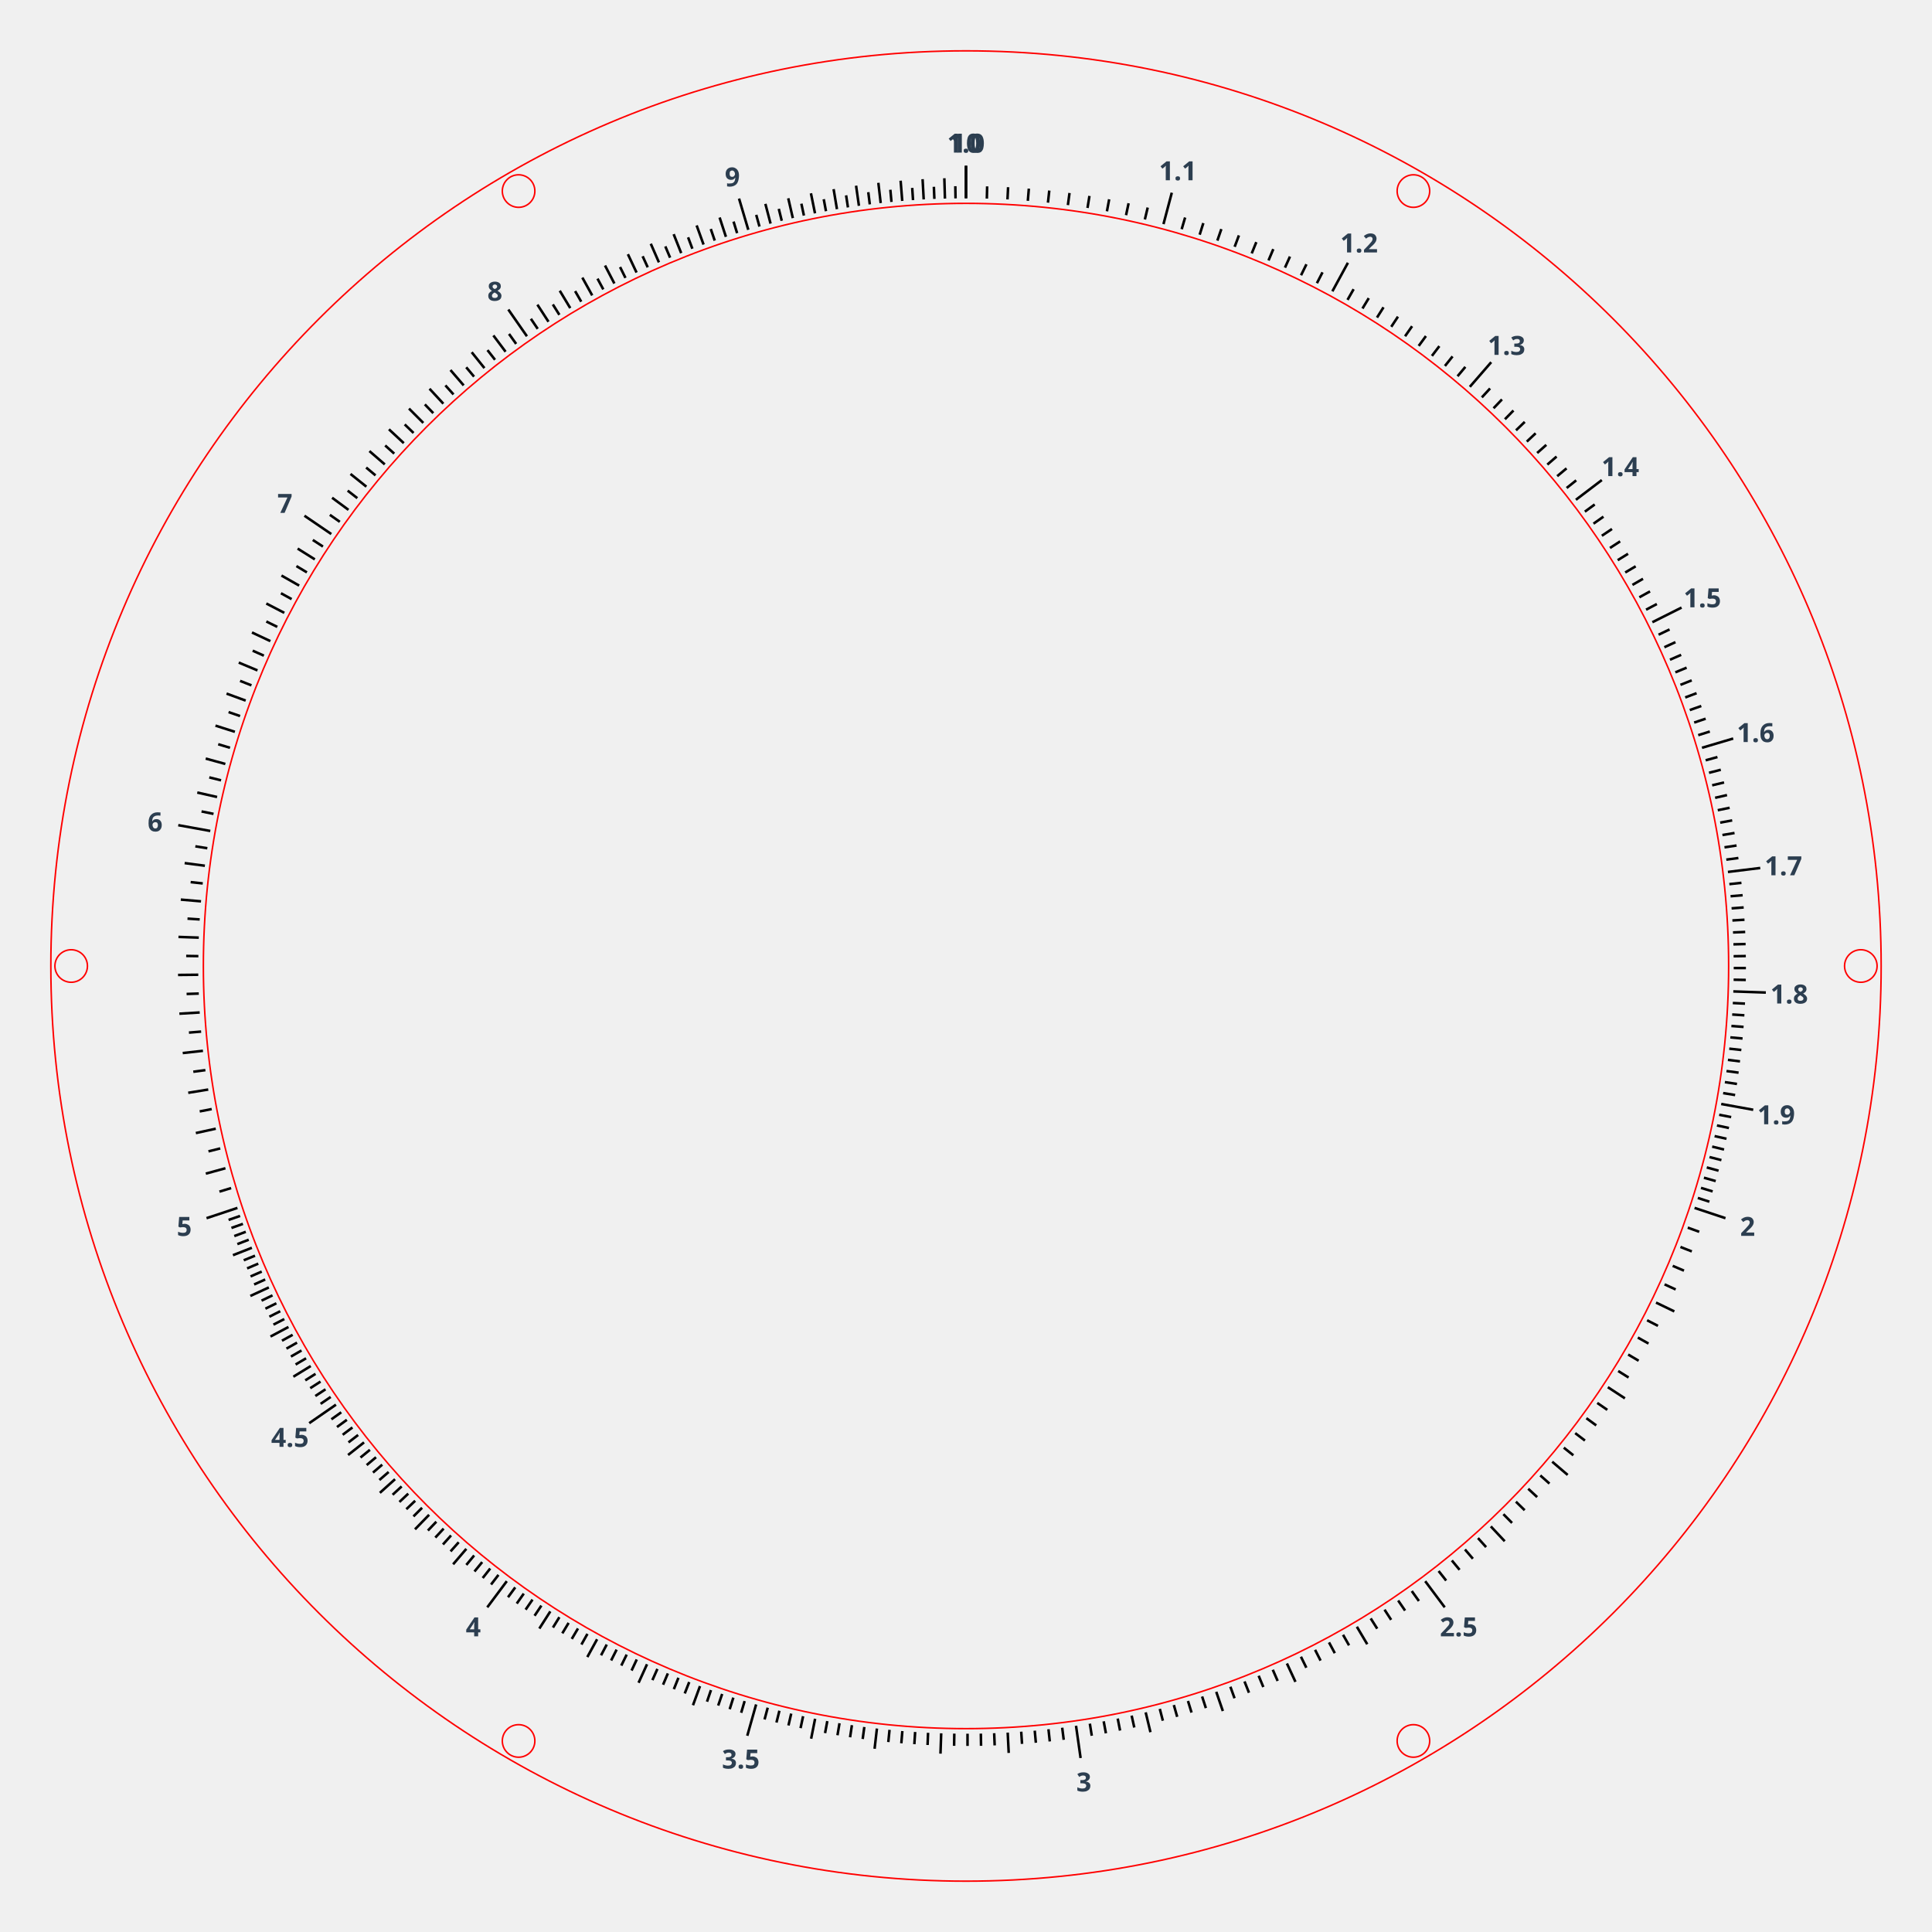
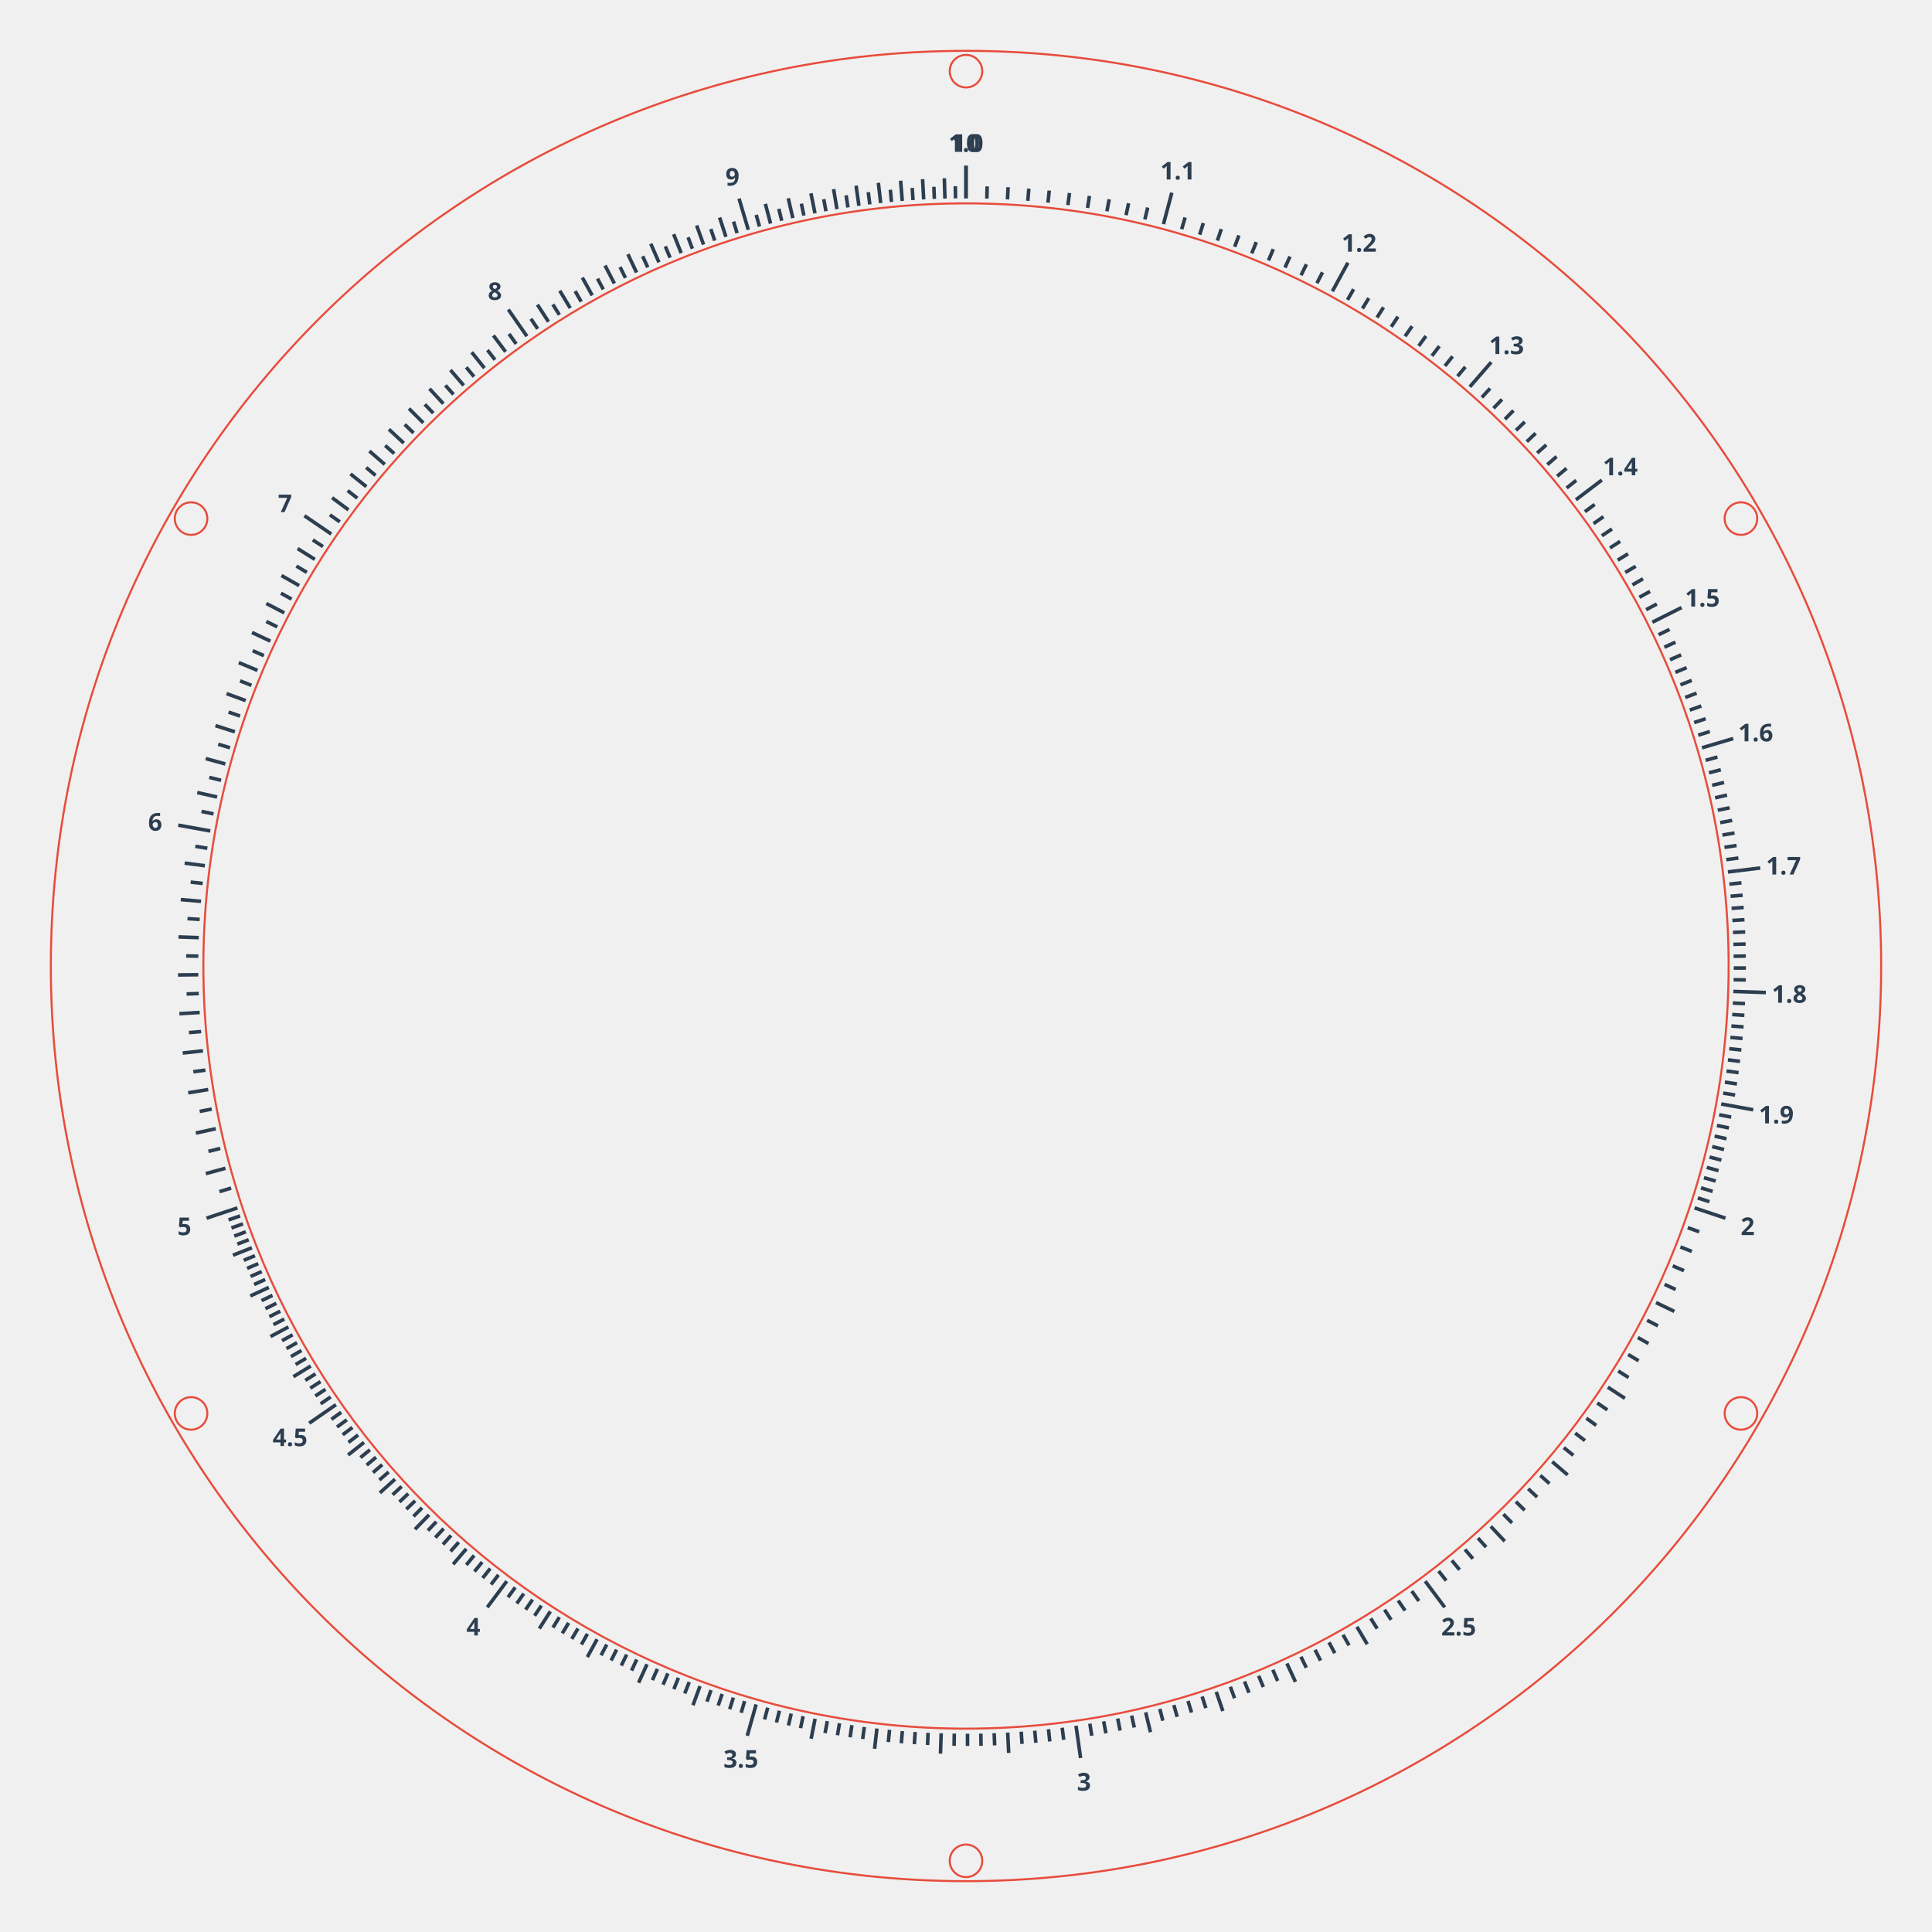
<svg xmlns="http://www.w3.org/2000/svg" width="190.0mm" height="190.0mm" viewBox="-95.00 -95.00 190.00 190.00">
  <defs>
    <style>
-       .laser-cut { fill: none; stroke: #FF0000; stroke-width: 0.15; }
-       .laser-engrave { fill: none; stroke: #000000; stroke-width: 0.25; }
-       .bg { fill: #FFFFFF; }
-       .grid-line { stroke: #BDC3C7; stroke-width: 0.35; fill: none; stroke-dasharray: 2.5,1.5; }
-       .grid-line-minor { stroke: #D5D8DC; stroke-width: 0.20; fill: none; stroke-dasharray: 1.2,1.2; }
-       .grid-text { font-family: sans-serif; font-size: 2.2px; fill: #7F8C8D; text-anchor: middle; }
-       .sector-beat-stbd { fill: #2ECC71; fill-opacity: 0.22; stroke: #27AE60; stroke-width: 0.45; }
-       .sector-beat-port { fill: #E74C3C; fill-opacity: 0.22; stroke: #C0392B; stroke-width: 0.45; }
-       .sector-gybe-stbd { fill: #2ECC71; fill-opacity: 0.16; stroke: #27AE60; stroke-width: 0.40; }
-       .sector-gybe-port { fill: #E74C3C; fill-opacity: 0.16; stroke: #C0392B; stroke-width: 0.40; }
-       .start-line { stroke: #2980B9; stroke-width: 1.1; stroke-linecap: round; }
-       .bias-tick { stroke: #2980B9; stroke-width: 0.45; }
-       .bias-text { font-family: sans-serif; font-size: 1.7px; fill: #2980B9; text-anchor: middle; dominant-baseline: central; }
-       .bias-subtext-green { font-family: sans-serif; font-weight: bold; font-size: 1.6px; fill: #27AE60; text-anchor: middle; dominant-baseline: central; }
-       .bias-subtext-red { font-family: sans-serif; font-weight: bold; font-size: 1.6px; fill: #C0392B; text-anchor: middle; dominant-baseline: central; }
-       .shift-tick { stroke: #2C3E50; stroke-width: 0.45; }
-       .shift-indicator { font-family: sans-serif; font-weight: bold; font-size: 1.8px; text-anchor: middle; dominant-baseline: central; }
-       .shift-subtext { font-family: sans-serif; font-weight: bold; font-size: 1.7px; text-anchor: middle; dominant-baseline: central; }
-       .compass-tick { stroke: #2C3E50; stroke-width: 0.4; }
-       .compass-text { font-family: sans-serif; font-weight: bold; font-size: 2.6px; fill: #2C3E50; text-anchor: middle; dominant-baseline: central; }
-       .polar-curve { fill: none; stroke-width: 0.70; }
+       .laser-cut { fill: none; stroke: #E74C3C; stroke-width: 0.2; stroke-linecap: round; }
+       .laser-cut-inner { fill: none; stroke: #C0392B; stroke-width: 0.2; stroke-linecap: round; }
+       .laser-engrave { fill: none; stroke: #2C3E50; stroke-width: 0.35; }
+       .grid-line { fill: none; stroke: #BDC3C7; stroke-width: 0.5; stroke-dasharray: 2.0,1.5; }
+       .grid-line-minor { fill: none; stroke: #E5E7E9; stroke-width: 0.3; stroke-dasharray: 1.0,1.2; }
+       .grid-text { font-family: sans-serif; font-size: 1.9px; fill: #2C3E50; text-anchor: middle; dominant-baseline: central; }
+       .compass-tick { stroke: #2C3E50; stroke-width: 0.35; }
+       .compass-text { font-family: sans-serif; font-weight: bold; font-size: 2.4px; fill: #2C3E50; text-anchor: middle; dominant-baseline: central; }
+       .polar-curve { fill: none; stroke-width: 0.7; }
      .polar-label { font-family: sans-serif; font-weight: bold; font-size: 2.3px; dominant-baseline: central; }
-       .awa-line { fill: none; stroke: #2980B9; stroke-width: 0.40; stroke-dasharray: 2.5,1.2; }
+       .awa-line { fill: none; stroke: #2980B9; stroke-width: 0.4; stroke-dasharray: 2.5,1.2; }
      .awa-label { font-family: sans-serif; font-size: 2.0px; fill: #1B4F72; text-anchor: middle; dominant-baseline: central; }
      .title-text { font-family: sans-serif; font-weight: bold; font-size: 2.8px; fill: #2C3E50; text-anchor: middle; }
      .sub-text { font-family: sans-serif; font-size: 1.8px; fill: #7F8C8D; text-anchor: middle; }
+       .shift-indicator { font-family: sans-serif; font-weight: bold; font-size: 2.2px; dominant-baseline: central; text-anchor: middle; }
+       .sector-beat-stbd { fill: #2ECC71; fill-opacity: 0.22; stroke: #27AE60; stroke-width: 0.45; }
+       .sector-beat-port { fill: #E74C3C; fill-opacity: 0.22; stroke: #C0392B; stroke-width: 0.45; }
+       .sector-gybe-stbd { fill: #2ECC71; fill-opacity: 0.22; stroke: #27AE60; stroke-width: 0.45; }
+       .sector-gybe-port { fill: #E74C3C; fill-opacity: 0.22; stroke: #C0392B; stroke-width: 0.45; }
+       .start-line { stroke: #2980B9; stroke-width: 1.2; }
+       .bias-tick { stroke: #2980B9; stroke-width: 0.4; }
+       .bias-text { font-family: sans-serif; font-size: 1.9px; fill: #2980B9; text-anchor: middle; dominant-baseline: central; }
+       .bias-subtext-green { font-family: sans-serif; font-weight: bold; font-size: 1.9px; fill: #27AE60; text-anchor: middle; dominant-baseline: central; }
+       .bias-subtext-red { font-family: sans-serif; font-weight: bold; font-size: 1.9px; fill: #C0392B; text-anchor: middle; dominant-baseline: central; }
      .tack-label-stbd { font-family: sans-serif; font-weight: bold; font-size: 2.3px; fill: #27AE60; text-anchor: middle; dominant-baseline: central; }
      .tack-label-port { font-family: sans-serif; font-weight: bold; font-size: 2.3px; fill: #C0392B; text-anchor: middle; dominant-baseline: central; }
      .gybe-label-stbd { font-family: sans-serif; font-weight: bold; font-size: 2.3px; fill: #27AE60; text-anchor: middle; dominant-baseline: central; }
      .gybe-label-port { font-family: sans-serif; font-weight: bold; font-size: 2.3px; fill: #C0392B; text-anchor: middle; dominant-baseline: central; }
      .line-label { font-family: sans-serif; font-weight: bold; font-size: 2.2px; fill: #2980B9; text-anchor: middle; dominant-baseline: central; }
      .vmg-beat { fill: #E74C3C; stroke: #962D22; stroke-width: 0.3; }
      .vmg-run { fill: #2ECC71; stroke: #27AE60; stroke-width: 0.3; }
      .crossover-marker { fill: #9B59B6; stroke: #8E44AD; stroke-width: 0.35; }
      .crossover-line { fill: none; stroke: #8E44AD; stroke-width: 0.60; stroke-dasharray: 2.0,1.4; }
      .crossover-text { font-family: sans-serif; font-weight: bold; font-size: 2.0px; fill: #8E44AD; }
      .stator-rim { fill: #F8F9F9; stroke: #2C3E50; stroke-width: 0.6; }
    </style>
  </defs>
-   <circle cx="0" cy="0" r="90.0" class="laser-cut" />
-   <circle cx="0" cy="0" r="75.0" class="laser-cut" />
-   <circle cx="88.00" cy="0.00" r="1.6" class="laser-cut" />
-   <circle cx="44.00" cy="76.21" r="1.6" class="laser-cut" />
-   <circle cx="-44.00" cy="76.21" r="1.6" class="laser-cut" />
-   <circle cx="-88.00" cy="0.00" r="1.6" class="laser-cut" />
-   <circle cx="-44.00" cy="-76.21" r="1.6" class="laser-cut" />
-   <circle cx="44.00" cy="-76.21" r="1.6" class="laser-cut" />
+   <circle cx="0" cy="0" r="90.00" class="laser-cut" />
+   <circle cx="0" cy="0" r="75.00" class="laser-cut" />
+   <circle cx="0.00" cy="-88.00" r="1.60" class="laser-cut" />
+   <circle cx="76.21" cy="-44.00" r="1.60" class="laser-cut" />
+   <circle cx="76.21" cy="44.00" r="1.60" class="laser-cut" />
+   <circle cx="0.00" cy="88.00" r="1.60" class="laser-cut" />
+   <circle cx="-76.21" cy="44.00" r="1.60" class="laser-cut" />
+   <circle cx="-76.21" cy="-44.00" r="1.60" class="laser-cut" />
  <line x1="0.00" y1="-75.50" x2="0.00" y2="-78.70" class="laser-engrave" />
  <text x="0.00" y="-81.00" class="compass-text" font-size="2.2px">1.0</text>
  <line x1="2.05" y1="-75.47" x2="2.08" y2="-76.67" class="laser-engrave" />
  <line x1="4.08" y1="-75.39" x2="4.14" y2="-76.59" class="laser-engrave" />
  <line x1="6.08" y1="-75.25" x2="6.18" y2="-76.45" class="laser-engrave" />
  <line x1="8.06" y1="-75.07" x2="8.19" y2="-76.26" class="laser-engrave" />
  <line x1="10.02" y1="-74.83" x2="10.18" y2="-76.02" class="laser-engrave" />
  <line x1="11.95" y1="-74.55" x2="12.14" y2="-75.73" class="laser-engrave" />
  <line x1="13.86" y1="-74.22" x2="14.08" y2="-75.40" class="laser-engrave" />
  <line x1="15.74" y1="-73.84" x2="15.99" y2="-75.01" class="laser-engrave" />
  <line x1="17.59" y1="-73.42" x2="17.87" y2="-74.59" class="laser-engrave" />
  <line x1="19.42" y1="-72.96" x2="20.24" y2="-76.05" class="laser-engrave" />
  <text x="20.83" y="-78.28" class="compass-text" font-size="2.2px">1.1</text>
  <line x1="21.21" y1="-72.46" x2="21.55" y2="-73.61" class="laser-engrave" />
  <line x1="22.98" y1="-71.92" x2="23.34" y2="-73.06" class="laser-engrave" />
  <line x1="24.72" y1="-71.34" x2="25.11" y2="-72.47" class="laser-engrave" />
  <line x1="26.42" y1="-70.73" x2="26.84" y2="-71.85" class="laser-engrave" />
  <line x1="28.10" y1="-70.08" x2="28.55" y2="-71.19" class="laser-engrave" />
  <line x1="29.75" y1="-69.39" x2="30.22" y2="-70.50" class="laser-engrave" />
  <line x1="31.37" y1="-68.68" x2="31.86" y2="-69.77" class="laser-engrave" />
  <line x1="32.95" y1="-67.93" x2="33.48" y2="-69.01" class="laser-engrave" />
  <line x1="34.51" y1="-67.15" x2="35.06" y2="-68.22" class="laser-engrave" />
  <line x1="36.03" y1="-66.35" x2="37.56" y2="-69.16" class="laser-engrave" />
  <text x="38.66" y="-71.18" class="compass-text" font-size="2.2px">1.2</text>
  <line x1="37.52" y1="-65.51" x2="38.12" y2="-66.56" class="laser-engrave" />
  <line x1="38.99" y1="-64.66" x2="39.61" y2="-65.68" class="laser-engrave" />
  <line x1="40.42" y1="-63.77" x2="41.06" y2="-64.78" class="laser-engrave" />
  <line x1="41.82" y1="-62.86" x2="42.48" y2="-63.86" class="laser-engrave" />
  <line x1="43.18" y1="-61.93" x2="43.87" y2="-62.92" class="laser-engrave" />
  <line x1="44.52" y1="-60.98" x2="45.23" y2="-61.95" class="laser-engrave" />
  <line x1="45.82" y1="-60.00" x2="46.55" y2="-60.96" class="laser-engrave" />
  <line x1="47.10" y1="-59.01" x2="47.85" y2="-59.95" class="laser-engrave" />
  <line x1="48.34" y1="-58.00" x2="49.11" y2="-58.92" class="laser-engrave" />
  <line x1="49.55" y1="-56.96" x2="51.65" y2="-59.38" class="laser-engrave" />
  <text x="53.16" y="-61.11" class="compass-text" font-size="2.2px">1.3</text>
  <line x1="50.73" y1="-55.92" x2="51.54" y2="-56.80" class="laser-engrave" />
  <line x1="51.88" y1="-54.85" x2="52.71" y2="-55.72" class="laser-engrave" />
  <line x1="53.00" y1="-53.77" x2="53.84" y2="-54.63" class="laser-engrave" />
  <line x1="54.09" y1="-52.68" x2="54.95" y2="-53.51" class="laser-engrave" />
  <line x1="55.15" y1="-51.57" x2="56.02" y2="-52.39" class="laser-engrave" />
  <line x1="56.17" y1="-50.45" x2="57.07" y2="-51.25" class="laser-engrave" />
  <line x1="57.17" y1="-49.31" x2="58.08" y2="-50.10" class="laser-engrave" />
  <line x1="58.14" y1="-48.17" x2="59.06" y2="-48.94" class="laser-engrave" />
  <line x1="59.07" y1="-47.01" x2="60.01" y2="-47.76" class="laser-engrave" />
  <line x1="59.98" y1="-45.85" x2="62.53" y2="-47.79" class="laser-engrave" />
  <text x="64.35" y="-49.19" class="compass-text" font-size="2.2px">1.4</text>
  <line x1="60.86" y1="-44.68" x2="61.83" y2="-45.39" class="laser-engrave" />
  <line x1="61.71" y1="-43.50" x2="62.69" y2="-44.19" class="laser-engrave" />
  <line x1="62.53" y1="-42.31" x2="63.53" y2="-42.98" class="laser-engrave" />
  <line x1="63.33" y1="-41.11" x2="64.33" y2="-41.76" class="laser-engrave" />
  <line x1="64.09" y1="-39.91" x2="65.11" y2="-40.54" class="laser-engrave" />
  <line x1="64.83" y1="-38.70" x2="65.86" y2="-39.31" class="laser-engrave" />
  <line x1="65.54" y1="-37.48" x2="66.58" y2="-38.08" class="laser-engrave" />
  <line x1="66.22" y1="-36.26" x2="67.27" y2="-36.84" class="laser-engrave" />
  <line x1="66.88" y1="-35.04" x2="67.94" y2="-35.60" class="laser-engrave" />
  <line x1="67.50" y1="-33.81" x2="70.37" y2="-35.25" class="laser-engrave" />
  <text x="72.42" y="-36.28" class="compass-text" font-size="2.2px">1.5</text>
  <line x1="68.11" y1="-32.58" x2="69.19" y2="-33.10" class="laser-engrave" />
  <line x1="68.68" y1="-31.35" x2="69.77" y2="-31.85" class="laser-engrave" />
  <line x1="69.23" y1="-30.12" x2="70.33" y2="-30.60" class="laser-engrave" />
  <line x1="69.76" y1="-28.88" x2="70.87" y2="-29.34" class="laser-engrave" />
  <line x1="70.26" y1="-27.65" x2="71.37" y2="-28.09" class="laser-engrave" />
  <line x1="70.73" y1="-26.41" x2="71.85" y2="-26.83" class="laser-engrave" />
  <line x1="71.18" y1="-25.17" x2="72.31" y2="-25.57" class="laser-engrave" />
  <line x1="71.61" y1="-23.94" x2="72.74" y2="-24.32" class="laser-engrave" />
  <line x1="72.01" y1="-22.70" x2="73.15" y2="-23.06" class="laser-engrave" />
  <line x1="72.38" y1="-21.46" x2="75.45" y2="-22.37" class="laser-engrave" />
  <text x="77.66" y="-23.03" class="compass-text" font-size="2.2px">1.6</text>
  <line x1="72.74" y1="-20.23" x2="73.90" y2="-20.55" class="laser-engrave" />
  <line x1="73.07" y1="-19.00" x2="74.23" y2="-19.30" class="laser-engrave" />
  <line x1="73.38" y1="-17.77" x2="74.55" y2="-18.05" class="laser-engrave" />
  <line x1="73.67" y1="-16.54" x2="74.84" y2="-16.81" class="laser-engrave" />
  <line x1="73.93" y1="-15.32" x2="75.10" y2="-15.56" class="laser-engrave" />
  <line x1="74.17" y1="-14.10" x2="75.35" y2="-14.32" class="laser-engrave" />
  <line x1="74.39" y1="-12.88" x2="75.58" y2="-13.08" class="laser-engrave" />
  <line x1="74.59" y1="-11.67" x2="75.78" y2="-11.85" class="laser-engrave" />
  <line x1="74.77" y1="-10.46" x2="75.96" y2="-10.62" class="laser-engrave" />
  <line x1="74.93" y1="-9.25" x2="78.11" y2="-9.64" class="laser-engrave" />
  <text x="80.39" y="-9.93" class="compass-text" font-size="2.2px">1.7</text>
  <line x1="75.07" y1="-8.05" x2="76.26" y2="-8.18" class="laser-engrave" />
  <line x1="75.19" y1="-6.86" x2="76.38" y2="-6.96" class="laser-engrave" />
  <line x1="75.29" y1="-5.67" x2="76.48" y2="-5.76" class="laser-engrave" />
  <line x1="75.37" y1="-4.48" x2="76.56" y2="-4.55" class="laser-engrave" />
  <line x1="75.43" y1="-3.30" x2="76.63" y2="-3.35" class="laser-engrave" />
  <line x1="75.47" y1="-2.13" x2="76.67" y2="-2.16" class="laser-engrave" />
  <line x1="75.49" y1="-0.96" x2="76.69" y2="-0.98" class="laser-engrave" />
  <line x1="75.50" y1="0.20" x2="76.70" y2="0.20" class="laser-engrave" />
  <line x1="75.49" y1="1.35" x2="76.69" y2="1.37" class="laser-engrave" />
  <line x1="75.46" y1="2.50" x2="78.66" y2="2.61" class="laser-engrave" />
  <text x="80.96" y="2.68" class="compass-text" font-size="2.2px">1.8</text>
  <line x1="75.41" y1="3.64" x2="76.61" y2="3.70" class="laser-engrave" />
  <line x1="75.35" y1="4.77" x2="76.55" y2="4.85" class="laser-engrave" />
  <line x1="75.27" y1="5.90" x2="76.47" y2="5.99" class="laser-engrave" />
  <line x1="75.17" y1="7.02" x2="76.37" y2="7.13" class="laser-engrave" />
  <line x1="75.06" y1="8.13" x2="76.25" y2="8.26" class="laser-engrave" />
  <line x1="74.93" y1="9.23" x2="76.12" y2="9.38" class="laser-engrave" />
  <line x1="74.79" y1="10.33" x2="75.98" y2="10.49" class="laser-engrave" />
  <line x1="74.63" y1="11.42" x2="75.82" y2="11.60" class="laser-engrave" />
  <line x1="74.46" y1="12.50" x2="75.64" y2="12.69" class="laser-engrave" />
  <line x1="74.27" y1="13.57" x2="77.42" y2="14.14" class="laser-engrave" />
  <text x="79.68" y="14.55" class="compass-text" font-size="2.2px">1.9</text>
  <line x1="74.07" y1="14.63" x2="75.25" y2="14.86" class="laser-engrave" />
  <line x1="73.85" y1="15.68" x2="75.03" y2="15.93" class="laser-engrave" />
  <line x1="73.62" y1="16.73" x2="74.79" y2="16.99" class="laser-engrave" />
  <line x1="73.38" y1="17.76" x2="74.55" y2="18.05" class="laser-engrave" />
  <line x1="73.12" y1="18.79" x2="74.29" y2="19.09" class="laser-engrave" />
  <line x1="72.85" y1="19.81" x2="74.01" y2="20.13" class="laser-engrave" />
  <line x1="72.57" y1="20.82" x2="73.73" y2="21.15" class="laser-engrave" />
  <line x1="72.28" y1="21.82" x2="73.43" y2="22.17" class="laser-engrave" />
  <line x1="71.97" y1="22.81" x2="73.11" y2="23.18" class="laser-engrave" />
  <line x1="71.65" y1="23.79" x2="74.69" y2="24.80" class="laser-engrave" />
  <text x="76.87" y="25.53" class="compass-text" font-size="2.2px">2</text>
  <line x1="70.98" y1="25.73" x2="72.11" y2="26.14" class="laser-engrave" />
  <line x1="70.26" y1="27.63" x2="71.38" y2="28.07" class="laser-engrave" />
  <line x1="69.50" y1="29.49" x2="70.61" y2="29.96" class="laser-engrave" />
  <line x1="68.70" y1="31.31" x2="69.79" y2="31.81" class="laser-engrave" />
  <line x1="67.86" y1="33.10" x2="69.66" y2="33.97" class="laser-engrave" />
  <line x1="66.98" y1="34.84" x2="68.05" y2="35.39" class="laser-engrave" />
  <line x1="66.07" y1="36.54" x2="67.12" y2="37.13" class="laser-engrave" />
  <line x1="65.12" y1="38.21" x2="66.15" y2="38.82" class="laser-engrave" />
  <line x1="64.14" y1="39.83" x2="65.16" y2="40.47" class="laser-engrave" />
  <line x1="63.12" y1="41.42" x2="64.80" y2="42.52" class="laser-engrave" />
  <line x1="62.08" y1="42.97" x2="63.07" y2="43.65" class="laser-engrave" />
  <line x1="61.01" y1="44.47" x2="61.98" y2="45.18" class="laser-engrave" />
  <line x1="59.91" y1="45.94" x2="60.87" y2="46.67" class="laser-engrave" />
  <line x1="58.79" y1="47.37" x2="59.73" y2="48.12" class="laser-engrave" />
  <line x1="57.65" y1="48.75" x2="59.17" y2="50.05" class="laser-engrave" />
  <line x1="56.48" y1="50.10" x2="57.38" y2="50.90" class="laser-engrave" />
  <line x1="55.29" y1="51.41" x2="56.17" y2="52.23" class="laser-engrave" />
  <line x1="54.08" y1="52.68" x2="54.94" y2="53.52" class="laser-engrave" />
  <line x1="52.85" y1="53.91" x2="53.70" y2="54.77" class="laser-engrave" />
  <line x1="51.61" y1="55.11" x2="52.98" y2="56.57" class="laser-engrave" />
  <line x1="50.35" y1="56.26" x2="51.15" y2="57.15" class="laser-engrave" />
  <line x1="49.07" y1="57.38" x2="49.85" y2="58.29" class="laser-engrave" />
  <line x1="47.78" y1="58.46" x2="48.54" y2="59.38" class="laser-engrave" />
  <line x1="46.48" y1="59.50" x2="47.22" y2="60.44" class="laser-engrave" />
  <line x1="45.16" y1="60.50" x2="47.08" y2="63.07" class="laser-engrave" />
  <text x="48.45" y="64.91" class="compass-text" font-size="2.2px">2.5</text>
  <line x1="43.84" y1="61.47" x2="44.54" y2="62.45" class="laser-engrave" />
  <line x1="42.50" y1="62.40" x2="43.18" y2="63.39" class="laser-engrave" />
  <line x1="41.16" y1="63.30" x2="41.81" y2="64.30" class="laser-engrave" />
  <line x1="39.80" y1="64.16" x2="40.44" y2="65.17" class="laser-engrave" />
  <line x1="38.44" y1="64.98" x2="39.46" y2="66.70" class="laser-engrave" />
  <line x1="37.08" y1="65.77" x2="37.67" y2="66.81" class="laser-engrave" />
  <line x1="35.70" y1="66.52" x2="36.27" y2="67.58" class="laser-engrave" />
  <line x1="34.33" y1="67.25" x2="34.87" y2="68.31" class="laser-engrave" />
  <line x1="32.94" y1="67.93" x2="33.47" y2="69.01" class="laser-engrave" />
  <line x1="31.56" y1="68.59" x2="32.40" y2="70.40" class="laser-engrave" />
  <line x1="30.17" y1="69.21" x2="30.65" y2="70.31" class="laser-engrave" />
  <line x1="28.78" y1="69.80" x2="29.24" y2="70.91" class="laser-engrave" />
  <line x1="27.39" y1="70.36" x2="27.83" y2="71.47" class="laser-engrave" />
  <line x1="26.00" y1="70.88" x2="26.41" y2="72.01" class="laser-engrave" />
  <line x1="24.61" y1="71.38" x2="25.26" y2="73.27" class="laser-engrave" />
  <line x1="23.22" y1="71.84" x2="23.59" y2="72.98" class="laser-engrave" />
  <line x1="21.83" y1="72.28" x2="22.18" y2="73.42" class="laser-engrave" />
  <line x1="20.44" y1="72.68" x2="20.77" y2="73.84" class="laser-engrave" />
  <line x1="19.06" y1="73.06" x2="19.36" y2="74.22" class="laser-engrave" />
  <line x1="17.67" y1="73.40" x2="18.14" y2="75.35" class="laser-engrave" />
  <line x1="16.29" y1="73.72" x2="16.55" y2="74.89" class="laser-engrave" />
  <line x1="14.92" y1="74.01" x2="15.15" y2="75.19" class="laser-engrave" />
  <line x1="13.54" y1="74.28" x2="13.76" y2="75.46" class="laser-engrave" />
  <line x1="12.18" y1="74.51" x2="12.37" y2="75.70" class="laser-engrave" />
  <line x1="10.82" y1="74.72" x2="11.27" y2="77.89" class="laser-engrave" />
  <text x="11.60" y="80.16" class="compass-text" font-size="2.2px">3</text>
  <line x1="9.46" y1="74.91" x2="9.61" y2="76.10" class="laser-engrave" />
  <line x1="8.11" y1="75.06" x2="8.24" y2="76.26" class="laser-engrave" />
  <line x1="6.76" y1="75.20" x2="6.87" y2="76.39" class="laser-engrave" />
  <line x1="5.43" y1="75.30" x2="5.51" y2="76.50" class="laser-engrave" />
  <line x1="4.10" y1="75.39" x2="4.20" y2="77.39" class="laser-engrave" />
  <line x1="2.77" y1="75.45" x2="2.82" y2="76.65" class="laser-engrave" />
  <line x1="1.46" y1="75.49" x2="1.48" y2="76.69" class="laser-engrave" />
  <line x1="0.15" y1="75.50" x2="0.15" y2="76.70" class="laser-engrave" />
  <line x1="-1.15" y1="75.49" x2="-1.17" y2="76.69" class="laser-engrave" />
  <line x1="-2.44" y1="75.46" x2="-2.51" y2="77.46" class="laser-engrave" />
  <line x1="-3.73" y1="75.41" x2="-3.78" y2="76.61" class="laser-engrave" />
  <line x1="-5.00" y1="75.33" x2="-5.08" y2="76.53" class="laser-engrave" />
  <line x1="-6.26" y1="75.24" x2="-6.36" y2="76.44" class="laser-engrave" />
  <line x1="-7.52" y1="75.12" x2="-7.64" y2="76.32" class="laser-engrave" />
  <line x1="-8.76" y1="74.99" x2="-8.99" y2="76.98" class="laser-engrave" />
  <line x1="-10.00" y1="74.84" x2="-10.16" y2="76.02" class="laser-engrave" />
  <line x1="-11.22" y1="74.66" x2="-11.40" y2="75.85" class="laser-engrave" />
  <line x1="-12.44" y1="74.47" x2="-12.64" y2="75.65" class="laser-engrave" />
  <line x1="-13.64" y1="74.26" x2="-13.86" y2="75.44" class="laser-engrave" />
  <line x1="-14.84" y1="74.03" x2="-15.23" y2="75.99" class="laser-engrave" />
  <line x1="-16.02" y1="73.78" x2="-16.27" y2="74.95" class="laser-engrave" />
  <line x1="-17.19" y1="73.52" x2="-17.46" y2="74.69" class="laser-engrave" />
  <line x1="-18.35" y1="73.24" x2="-18.64" y2="74.40" class="laser-engrave" />
  <line x1="-19.50" y1="72.94" x2="-19.81" y2="74.10" class="laser-engrave" />
  <line x1="-20.64" y1="72.62" x2="-21.51" y2="75.70" class="laser-engrave" />
  <text x="-22.14" y="77.91" class="compass-text" font-size="2.2px">3.5</text>
  <line x1="-21.77" y1="72.29" x2="-22.11" y2="73.44" class="laser-engrave" />
  <line x1="-22.88" y1="71.95" x2="-23.24" y2="73.09" class="laser-engrave" />
  <line x1="-23.98" y1="71.59" x2="-24.37" y2="72.73" class="laser-engrave" />
  <line x1="-25.08" y1="71.21" x2="-25.47" y2="72.35" class="laser-engrave" />
  <line x1="-26.16" y1="70.82" x2="-26.85" y2="72.70" class="laser-engrave" />
  <line x1="-27.22" y1="70.42" x2="-27.66" y2="71.54" class="laser-engrave" />
  <line x1="-28.28" y1="70.00" x2="-28.73" y2="71.12" class="laser-engrave" />
  <line x1="-29.32" y1="69.57" x2="-29.79" y2="70.68" class="laser-engrave" />
  <line x1="-30.35" y1="69.13" x2="-30.84" y2="70.23" class="laser-engrave" />
  <line x1="-31.37" y1="68.67" x2="-32.20" y2="70.49" class="laser-engrave" />
  <line x1="-32.38" y1="68.20" x2="-32.89" y2="69.29" class="laser-engrave" />
  <line x1="-33.37" y1="67.72" x2="-33.90" y2="68.80" class="laser-engrave" />
  <line x1="-34.36" y1="67.23" x2="-34.90" y2="68.30" class="laser-engrave" />
  <line x1="-35.33" y1="66.73" x2="-35.89" y2="67.79" class="laser-engrave" />
  <line x1="-36.28" y1="66.21" x2="-37.24" y2="67.96" class="laser-engrave" />
  <line x1="-37.23" y1="65.68" x2="-37.82" y2="66.73" class="laser-engrave" />
  <line x1="-38.16" y1="65.15" x2="-38.77" y2="66.18" class="laser-engrave" />
  <line x1="-39.08" y1="64.60" x2="-39.70" y2="65.63" class="laser-engrave" />
  <line x1="-39.99" y1="64.04" x2="-40.62" y2="65.06" class="laser-engrave" />
  <line x1="-40.88" y1="63.47" x2="-41.96" y2="65.16" class="laser-engrave" />
  <line x1="-41.76" y1="62.90" x2="-42.43" y2="63.90" class="laser-engrave" />
  <line x1="-42.63" y1="62.31" x2="-43.31" y2="63.30" class="laser-engrave" />
  <line x1="-43.49" y1="61.72" x2="-44.18" y2="62.70" class="laser-engrave" />
  <line x1="-44.33" y1="61.11" x2="-45.04" y2="62.08" class="laser-engrave" />
  <line x1="-45.16" y1="60.50" x2="-47.08" y2="63.07" class="laser-engrave" />
  <text x="-48.45" y="64.91" class="compass-text" font-size="2.2px">4</text>
  <line x1="-45.98" y1="59.88" x2="-46.71" y2="60.83" class="laser-engrave" />
  <line x1="-46.79" y1="59.25" x2="-47.53" y2="60.19" class="laser-engrave" />
  <line x1="-47.58" y1="58.62" x2="-48.34" y2="59.55" class="laser-engrave" />
  <line x1="-48.37" y1="57.97" x2="-49.14" y2="58.90" class="laser-engrave" />
  <line x1="-49.14" y1="57.32" x2="-50.44" y2="58.84" class="laser-engrave" />
  <line x1="-49.89" y1="56.67" x2="-50.69" y2="57.57" class="laser-engrave" />
  <line x1="-50.64" y1="56.00" x2="-51.44" y2="56.89" class="laser-engrave" />
  <line x1="-51.37" y1="55.33" x2="-52.19" y2="56.21" class="laser-engrave" />
  <line x1="-52.09" y1="54.65" x2="-52.92" y2="55.52" class="laser-engrave" />
  <line x1="-52.80" y1="53.97" x2="-54.19" y2="55.40" class="laser-engrave" />
  <line x1="-53.49" y1="53.28" x2="-54.34" y2="54.13" class="laser-engrave" />
  <line x1="-54.17" y1="52.59" x2="-55.04" y2="53.42" class="laser-engrave" />
  <line x1="-54.85" y1="51.89" x2="-55.72" y2="52.71" class="laser-engrave" />
  <line x1="-55.50" y1="51.18" x2="-56.39" y2="52.00" class="laser-engrave" />
  <line x1="-56.15" y1="50.47" x2="-57.64" y2="51.81" class="laser-engrave" />
  <line x1="-56.78" y1="49.76" x2="-57.69" y2="50.55" class="laser-engrave" />
  <line x1="-57.41" y1="49.04" x2="-58.32" y2="49.82" class="laser-engrave" />
  <line x1="-58.02" y1="48.31" x2="-58.94" y2="49.08" class="laser-engrave" />
  <line x1="-58.62" y1="47.58" x2="-59.55" y2="48.34" class="laser-engrave" />
  <line x1="-59.20" y1="46.85" x2="-60.77" y2="48.09" class="laser-engrave" />
  <line x1="-59.78" y1="46.12" x2="-60.73" y2="46.85" class="laser-engrave" />
  <line x1="-60.34" y1="45.38" x2="-61.30" y2="46.10" class="laser-engrave" />
  <line x1="-60.89" y1="44.63" x2="-61.86" y2="45.34" class="laser-engrave" />
  <line x1="-61.44" y1="43.89" x2="-62.41" y2="44.58" class="laser-engrave" />
  <line x1="-61.96" y1="43.14" x2="-64.59" y2="44.96" class="laser-engrave" />
  <text x="-66.48" y="46.28" class="compass-text" font-size="2.2px">4.5</text>
  <line x1="-62.48" y1="42.38" x2="-63.47" y2="43.06" class="laser-engrave" />
  <line x1="-62.99" y1="41.63" x2="-63.99" y2="42.29" class="laser-engrave" />
  <line x1="-63.48" y1="40.87" x2="-64.49" y2="41.52" class="laser-engrave" />
  <line x1="-63.97" y1="40.11" x2="-64.98" y2="40.75" class="laser-engrave" />
  <line x1="-64.44" y1="39.34" x2="-66.15" y2="40.39" class="laser-engrave" />
  <line x1="-64.90" y1="38.58" x2="-65.93" y2="39.19" class="laser-engrave" />
  <line x1="-65.35" y1="37.81" x2="-66.39" y2="38.41" class="laser-engrave" />
  <line x1="-65.79" y1="37.04" x2="-66.83" y2="37.63" class="laser-engrave" />
  <line x1="-66.22" y1="36.27" x2="-67.27" y2="36.85" class="laser-engrave" />
  <line x1="-66.63" y1="35.50" x2="-68.40" y2="36.44" class="laser-engrave" />
  <line x1="-67.04" y1="34.72" x2="-68.11" y2="35.27" class="laser-engrave" />
  <line x1="-67.44" y1="33.95" x2="-68.51" y2="34.49" class="laser-engrave" />
  <line x1="-67.82" y1="33.17" x2="-68.90" y2="33.70" class="laser-engrave" />
  <line x1="-68.20" y1="32.39" x2="-69.28" y2="32.91" class="laser-engrave" />
  <line x1="-68.56" y1="31.61" x2="-70.38" y2="32.45" class="laser-engrave" />
  <line x1="-68.92" y1="30.83" x2="-70.01" y2="31.32" class="laser-engrave" />
  <line x1="-69.26" y1="30.05" x2="-70.36" y2="30.53" class="laser-engrave" />
  <line x1="-69.60" y1="29.27" x2="-70.70" y2="29.74" class="laser-engrave" />
  <line x1="-69.92" y1="28.49" x2="-71.03" y2="28.94" class="laser-engrave" />
  <line x1="-70.23" y1="27.71" x2="-72.09" y2="28.44" class="laser-engrave" />
  <line x1="-70.54" y1="26.92" x2="-71.66" y2="27.35" class="laser-engrave" />
  <line x1="-70.83" y1="26.14" x2="-71.96" y2="26.56" class="laser-engrave" />
  <line x1="-71.11" y1="25.36" x2="-72.24" y2="25.76" class="laser-engrave" />
  <line x1="-71.39" y1="24.58" x2="-72.52" y2="24.97" class="laser-engrave" />
  <line x1="-71.65" y1="23.79" x2="-74.69" y2="24.80" class="laser-engrave" />
  <text x="-76.87" y="25.53" class="compass-text" font-size="2.2px">5</text>
  <line x1="-72.27" y1="21.84" x2="-73.42" y2="22.19" class="laser-engrave" />
  <line x1="-72.83" y1="19.89" x2="-74.76" y2="20.42" class="laser-engrave" />
  <line x1="-73.34" y1="17.94" x2="-74.50" y2="18.23" class="laser-engrave" />
  <line x1="-73.78" y1="16.00" x2="-75.74" y2="16.43" class="laser-engrave" />
  <line x1="-74.18" y1="14.07" x2="-75.36" y2="14.30" class="laser-engrave" />
  <line x1="-74.52" y1="12.15" x2="-76.49" y2="12.47" class="laser-engrave" />
  <line x1="-74.80" y1="10.24" x2="-75.99" y2="10.40" class="laser-engrave" />
  <line x1="-75.04" y1="8.34" x2="-77.03" y2="8.56" class="laser-engrave" />
  <line x1="-75.22" y1="6.45" x2="-76.42" y2="6.55" class="laser-engrave" />
  <line x1="-75.36" y1="4.57" x2="-77.36" y2="4.69" class="laser-engrave" />
  <line x1="-75.45" y1="2.71" x2="-76.65" y2="2.75" class="laser-engrave" />
  <line x1="-75.50" y1="0.86" x2="-77.49" y2="0.88" class="laser-engrave" />
  <line x1="-75.49" y1="-0.97" x2="-76.69" y2="-0.99" class="laser-engrave" />
  <line x1="-75.45" y1="-2.79" x2="-77.45" y2="-2.86" class="laser-engrave" />
  <line x1="-75.36" y1="-4.58" x2="-76.56" y2="-4.66" class="laser-engrave" />
  <line x1="-75.23" y1="-6.36" x2="-77.22" y2="-6.53" class="laser-engrave" />
  <line x1="-75.06" y1="-8.12" x2="-76.25" y2="-8.25" class="laser-engrave" />
  <line x1="-74.85" y1="-9.86" x2="-76.84" y2="-10.12" class="laser-engrave" />
  <line x1="-74.61" y1="-11.58" x2="-75.79" y2="-11.77" class="laser-engrave" />
  <line x1="-74.32" y1="-13.28" x2="-77.47" y2="-13.85" class="laser-engrave" />
  <text x="-79.74" y="-14.25" class="compass-text" font-size="2.2px">6</text>
  <line x1="-74.00" y1="-14.96" x2="-75.18" y2="-15.20" class="laser-engrave" />
  <line x1="-73.65" y1="-16.62" x2="-75.60" y2="-17.06" class="laser-engrave" />
  <line x1="-73.26" y1="-18.26" x2="-74.42" y2="-18.55" class="laser-engrave" />
  <line x1="-72.84" y1="-19.87" x2="-74.77" y2="-20.40" class="laser-engrave" />
  <line x1="-72.38" y1="-21.46" x2="-73.54" y2="-21.81" class="laser-engrave" />
  <line x1="-71.90" y1="-23.03" x2="-73.81" y2="-23.64" class="laser-engrave" />
  <line x1="-71.39" y1="-24.58" x2="-72.52" y2="-24.97" class="laser-engrave" />
  <line x1="-70.84" y1="-26.10" x2="-72.72" y2="-26.79" class="laser-engrave" />
  <line x1="-70.27" y1="-27.60" x2="-71.39" y2="-28.04" class="laser-engrave" />
  <line x1="-69.68" y1="-29.07" x2="-71.52" y2="-29.84" class="laser-engrave" />
  <line x1="-69.05" y1="-30.52" x2="-70.15" y2="-31.01" class="laser-engrave" />
  <line x1="-68.41" y1="-31.95" x2="-70.22" y2="-32.80" class="laser-engrave" />
  <line x1="-67.73" y1="-33.35" x2="-68.81" y2="-33.88" class="laser-engrave" />
  <line x1="-67.04" y1="-34.73" x2="-68.81" y2="-35.65" class="laser-engrave" />
  <line x1="-66.32" y1="-36.08" x2="-67.37" y2="-36.66" class="laser-engrave" />
  <line x1="-65.58" y1="-37.41" x2="-67.32" y2="-38.40" class="laser-engrave" />
  <line x1="-64.82" y1="-38.71" x2="-65.85" y2="-39.33" class="laser-engrave" />
  <line x1="-64.04" y1="-39.99" x2="-65.73" y2="-41.05" class="laser-engrave" />
  <line x1="-63.24" y1="-41.25" x2="-64.24" y2="-41.90" class="laser-engrave" />
  <line x1="-62.42" y1="-42.48" x2="-65.06" y2="-44.28" class="laser-engrave" />
  <text x="-66.97" y="-45.57" class="compass-text" font-size="2.2px">7</text>
  <line x1="-61.58" y1="-43.68" x2="-62.56" y2="-44.37" class="laser-engrave" />
  <line x1="-60.73" y1="-44.86" x2="-62.34" y2="-46.05" class="laser-engrave" />
  <line x1="-59.86" y1="-46.01" x2="-60.81" y2="-46.75" class="laser-engrave" />
  <line x1="-58.97" y1="-47.14" x2="-60.53" y2="-48.39" class="laser-engrave" />
  <line x1="-58.07" y1="-48.25" x2="-58.99" y2="-49.02" class="laser-engrave" />
  <line x1="-57.16" y1="-49.33" x2="-58.67" y2="-50.64" class="laser-engrave" />
  <line x1="-56.23" y1="-50.39" x2="-57.12" y2="-51.19" class="laser-engrave" />
  <line x1="-55.29" y1="-51.42" x2="-56.75" y2="-52.78" class="laser-engrave" />
  <line x1="-54.33" y1="-52.42" x2="-55.20" y2="-53.26" class="laser-engrave" />
  <line x1="-53.37" y1="-53.41" x2="-54.78" y2="-54.82" class="laser-engrave" />
  <line x1="-52.39" y1="-54.37" x2="-53.22" y2="-55.23" class="laser-engrave" />
  <line x1="-51.40" y1="-55.30" x2="-52.76" y2="-56.77" class="laser-engrave" />
  <line x1="-50.40" y1="-56.21" x2="-51.20" y2="-57.10" class="laser-engrave" />
  <line x1="-49.40" y1="-57.10" x2="-50.70" y2="-58.61" class="laser-engrave" />
  <line x1="-48.38" y1="-57.96" x2="-49.15" y2="-58.88" class="laser-engrave" />
  <line x1="-47.36" y1="-58.80" x2="-48.61" y2="-60.36" class="laser-engrave" />
  <line x1="-46.32" y1="-59.62" x2="-47.06" y2="-60.57" class="laser-engrave" />
  <line x1="-45.28" y1="-60.41" x2="-46.48" y2="-62.01" class="laser-engrave" />
  <line x1="-44.24" y1="-61.18" x2="-44.94" y2="-62.16" class="laser-engrave" />
  <line x1="-43.18" y1="-61.93" x2="-45.01" y2="-64.56" class="laser-engrave" />
  <text x="-46.33" y="-66.44" class="compass-text" font-size="2.2px">8</text>
  <line x1="-42.12" y1="-62.66" x2="-42.79" y2="-63.65" class="laser-engrave" />
  <line x1="-41.06" y1="-63.36" x2="-42.15" y2="-65.04" class="laser-engrave" />
  <line x1="-39.99" y1="-64.04" x2="-40.63" y2="-65.06" class="laser-engrave" />
  <line x1="-38.92" y1="-64.70" x2="-39.95" y2="-66.41" class="laser-engrave" />
  <line x1="-37.84" y1="-65.33" x2="-38.44" y2="-66.37" class="laser-engrave" />
  <line x1="-36.76" y1="-65.95" x2="-37.73" y2="-67.70" class="laser-engrave" />
  <line x1="-35.67" y1="-66.54" x2="-36.24" y2="-67.60" class="laser-engrave" />
  <line x1="-34.58" y1="-67.12" x2="-35.50" y2="-68.89" class="laser-engrave" />
  <line x1="-33.49" y1="-67.67" x2="-34.02" y2="-68.74" class="laser-engrave" />
  <line x1="-32.40" y1="-68.20" x2="-33.25" y2="-70.00" class="laser-engrave" />
  <line x1="-31.30" y1="-68.71" x2="-31.80" y2="-69.80" class="laser-engrave" />
  <line x1="-30.20" y1="-69.20" x2="-31.00" y2="-71.03" class="laser-engrave" />
  <line x1="-29.10" y1="-69.66" x2="-29.57" y2="-70.77" class="laser-engrave" />
  <line x1="-28.01" y1="-70.11" x2="-28.75" y2="-71.97" class="laser-engrave" />
  <line x1="-26.91" y1="-70.54" x2="-27.33" y2="-71.66" class="laser-engrave" />
  <line x1="-25.81" y1="-70.95" x2="-26.49" y2="-72.83" class="laser-engrave" />
  <line x1="-24.71" y1="-71.34" x2="-25.10" y2="-72.48" class="laser-engrave" />
  <line x1="-23.61" y1="-71.71" x2="-24.23" y2="-73.61" class="laser-engrave" />
  <line x1="-22.51" y1="-72.07" x2="-22.86" y2="-73.21" class="laser-engrave" />
  <line x1="-21.41" y1="-72.40" x2="-22.32" y2="-75.47" class="laser-engrave" />
  <text x="-22.97" y="-77.68" class="compass-text" font-size="2.2px">9</text>
  <line x1="-20.31" y1="-72.72" x2="-20.63" y2="-73.87" class="laser-engrave" />
  <line x1="-19.22" y1="-73.01" x2="-19.73" y2="-74.95" class="laser-engrave" />
  <line x1="-18.12" y1="-73.29" x2="-18.41" y2="-74.46" class="laser-engrave" />
  <line x1="-17.03" y1="-73.55" x2="-17.48" y2="-75.50" class="laser-engrave" />
  <line x1="-15.94" y1="-73.80" x2="-16.19" y2="-74.97" class="laser-engrave" />
  <line x1="-14.85" y1="-74.02" x2="-15.25" y2="-75.99" class="laser-engrave" />
  <line x1="-13.77" y1="-74.23" x2="-13.99" y2="-75.41" class="laser-engrave" />
  <line x1="-12.69" y1="-74.43" x2="-13.02" y2="-76.40" class="laser-engrave" />
  <line x1="-11.61" y1="-74.60" x2="-11.79" y2="-75.79" class="laser-engrave" />
  <line x1="-10.53" y1="-74.76" x2="-10.81" y2="-76.74" class="laser-engrave" />
  <line x1="-9.46" y1="-74.90" x2="-9.61" y2="-76.10" class="laser-engrave" />
  <line x1="-8.39" y1="-75.03" x2="-8.62" y2="-77.02" class="laser-engrave" />
  <line x1="-7.33" y1="-75.14" x2="-7.44" y2="-76.34" class="laser-engrave" />
  <line x1="-6.27" y1="-75.24" x2="-6.43" y2="-77.23" class="laser-engrave" />
  <line x1="-5.21" y1="-75.32" x2="-5.29" y2="-76.52" class="laser-engrave" />
  <line x1="-4.16" y1="-75.39" x2="-4.27" y2="-77.38" class="laser-engrave" />
  <line x1="-3.11" y1="-75.44" x2="-3.16" y2="-76.63" class="laser-engrave" />
  <line x1="-2.07" y1="-75.47" x2="-2.13" y2="-77.47" class="laser-engrave" />
  <line x1="-1.03" y1="-75.49" x2="-1.05" y2="-76.69" class="laser-engrave" />
  <line x1="-0.00" y1="-75.50" x2="-0.00" y2="-78.70" class="laser-engrave" />
  <text x="-0.00" y="-81.00" class="compass-text" font-size="2.2px">10</text>
</svg>
